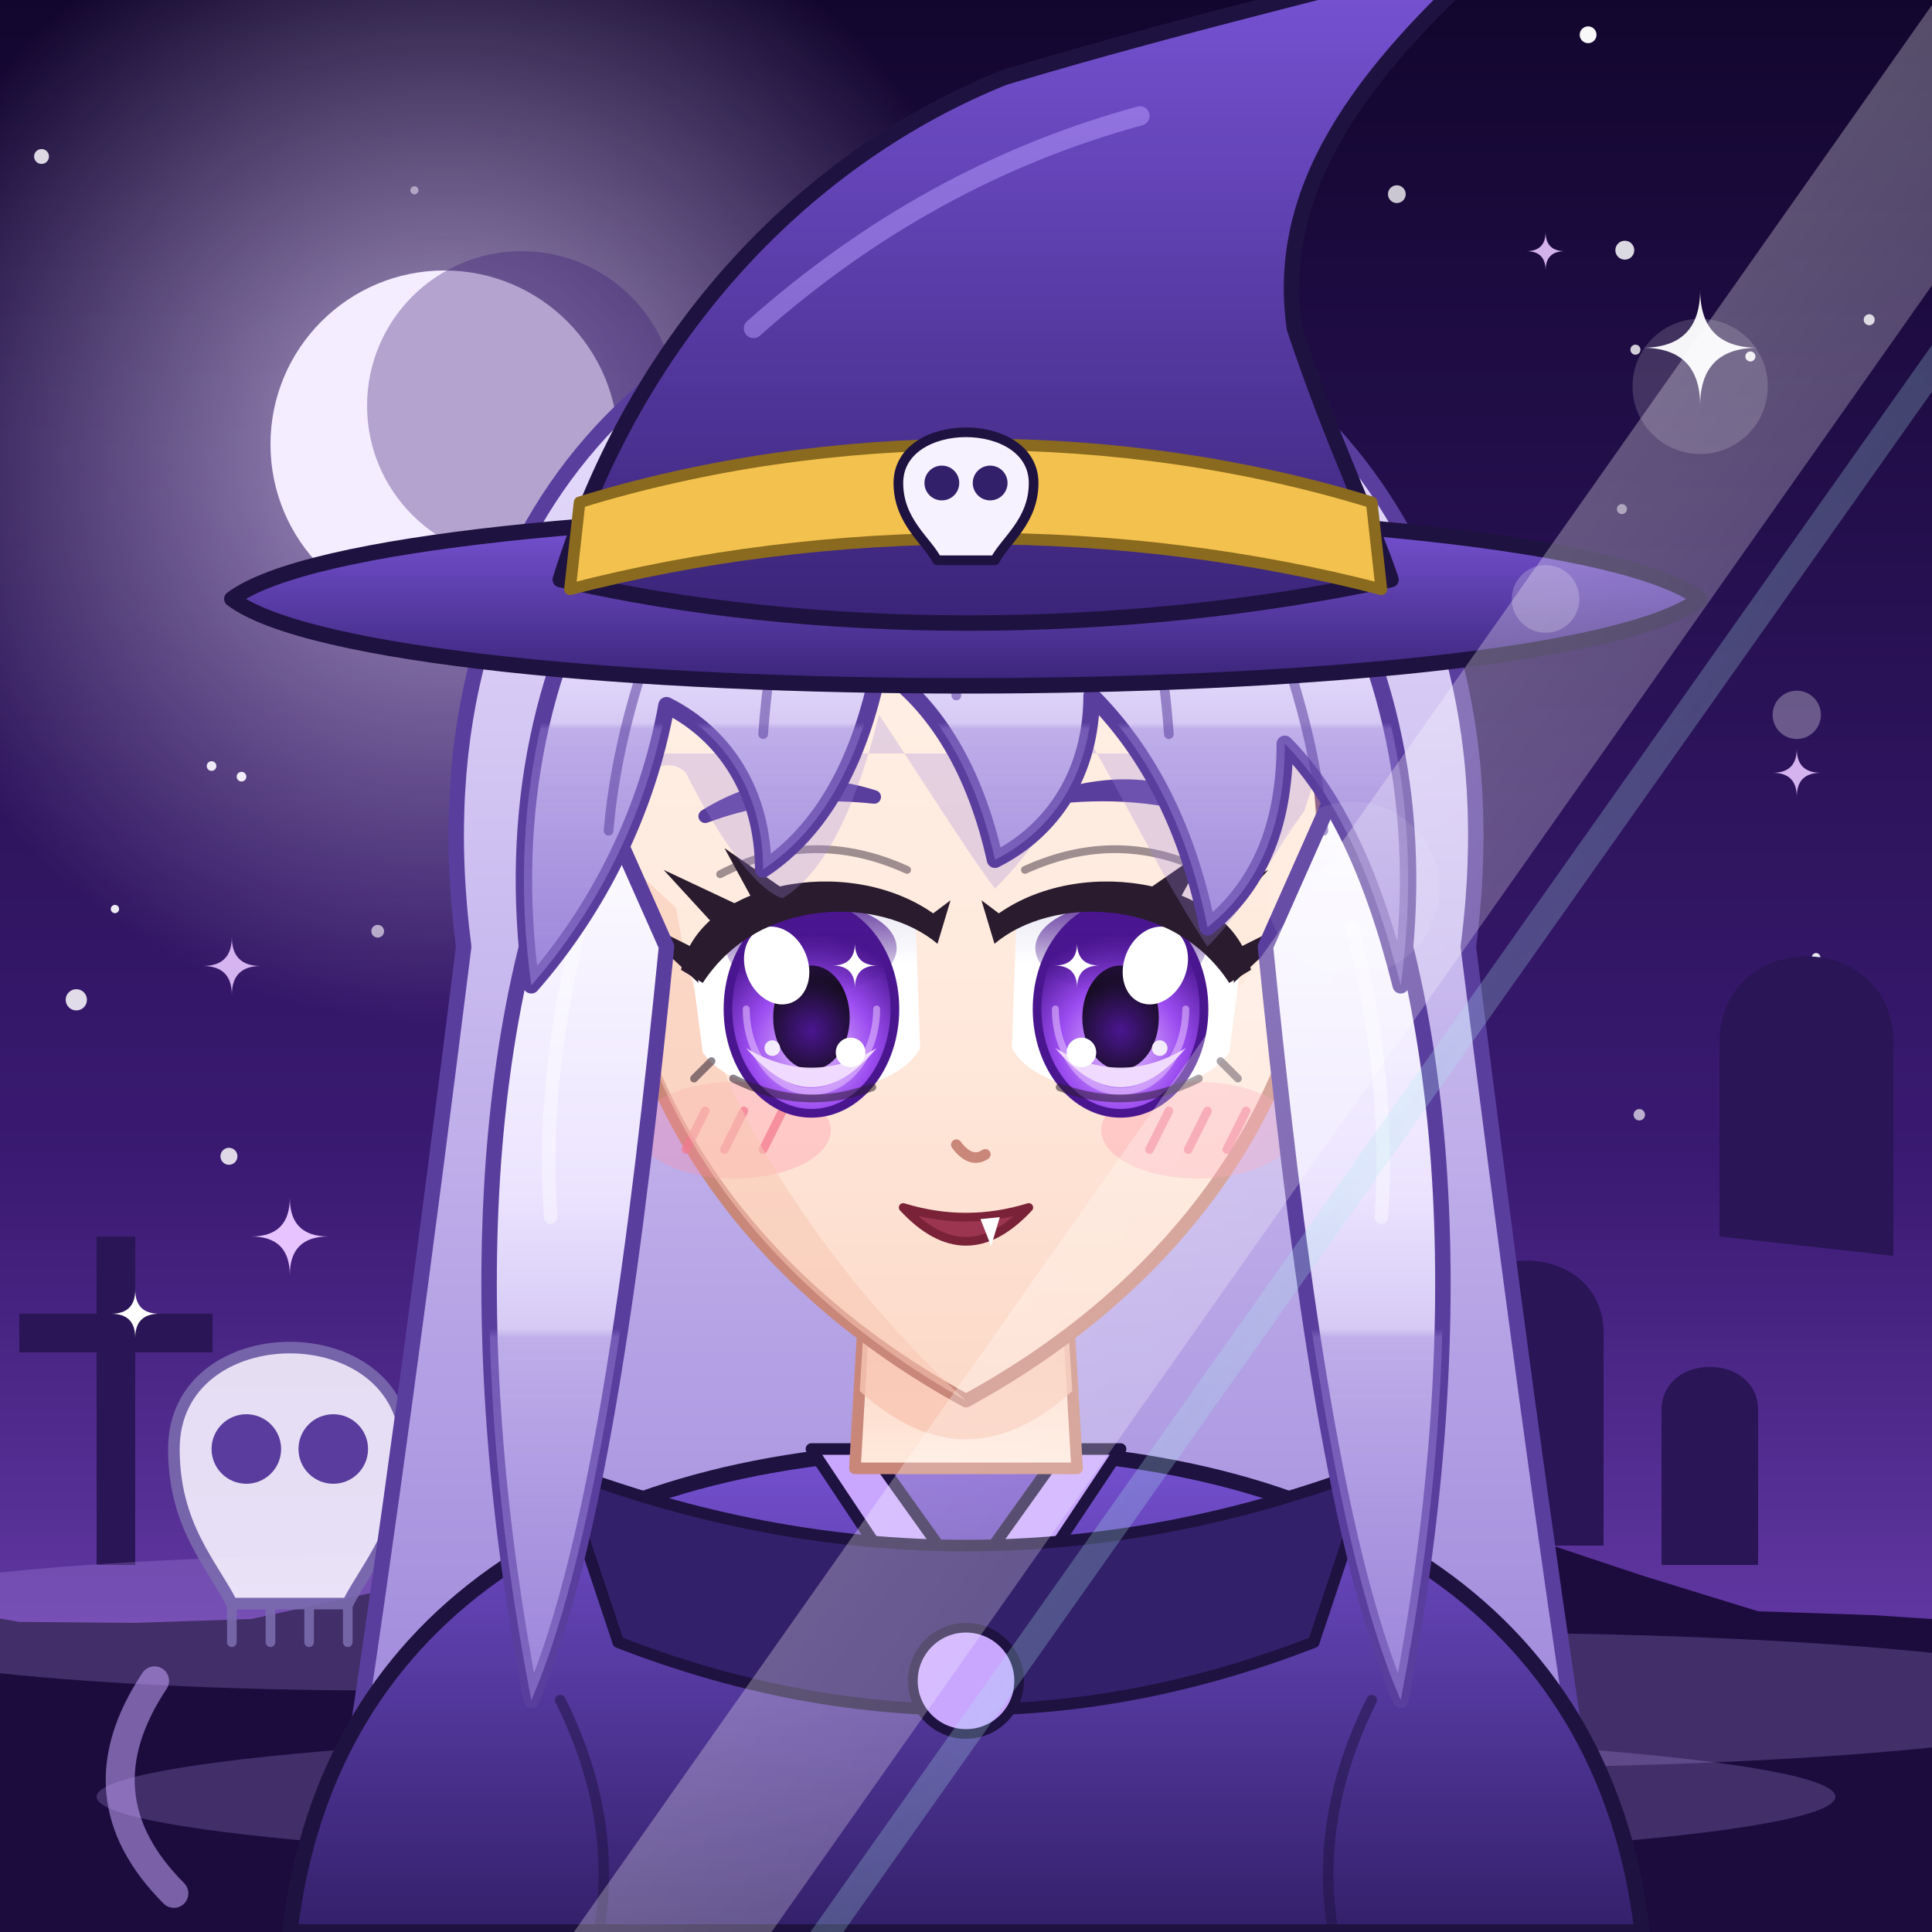
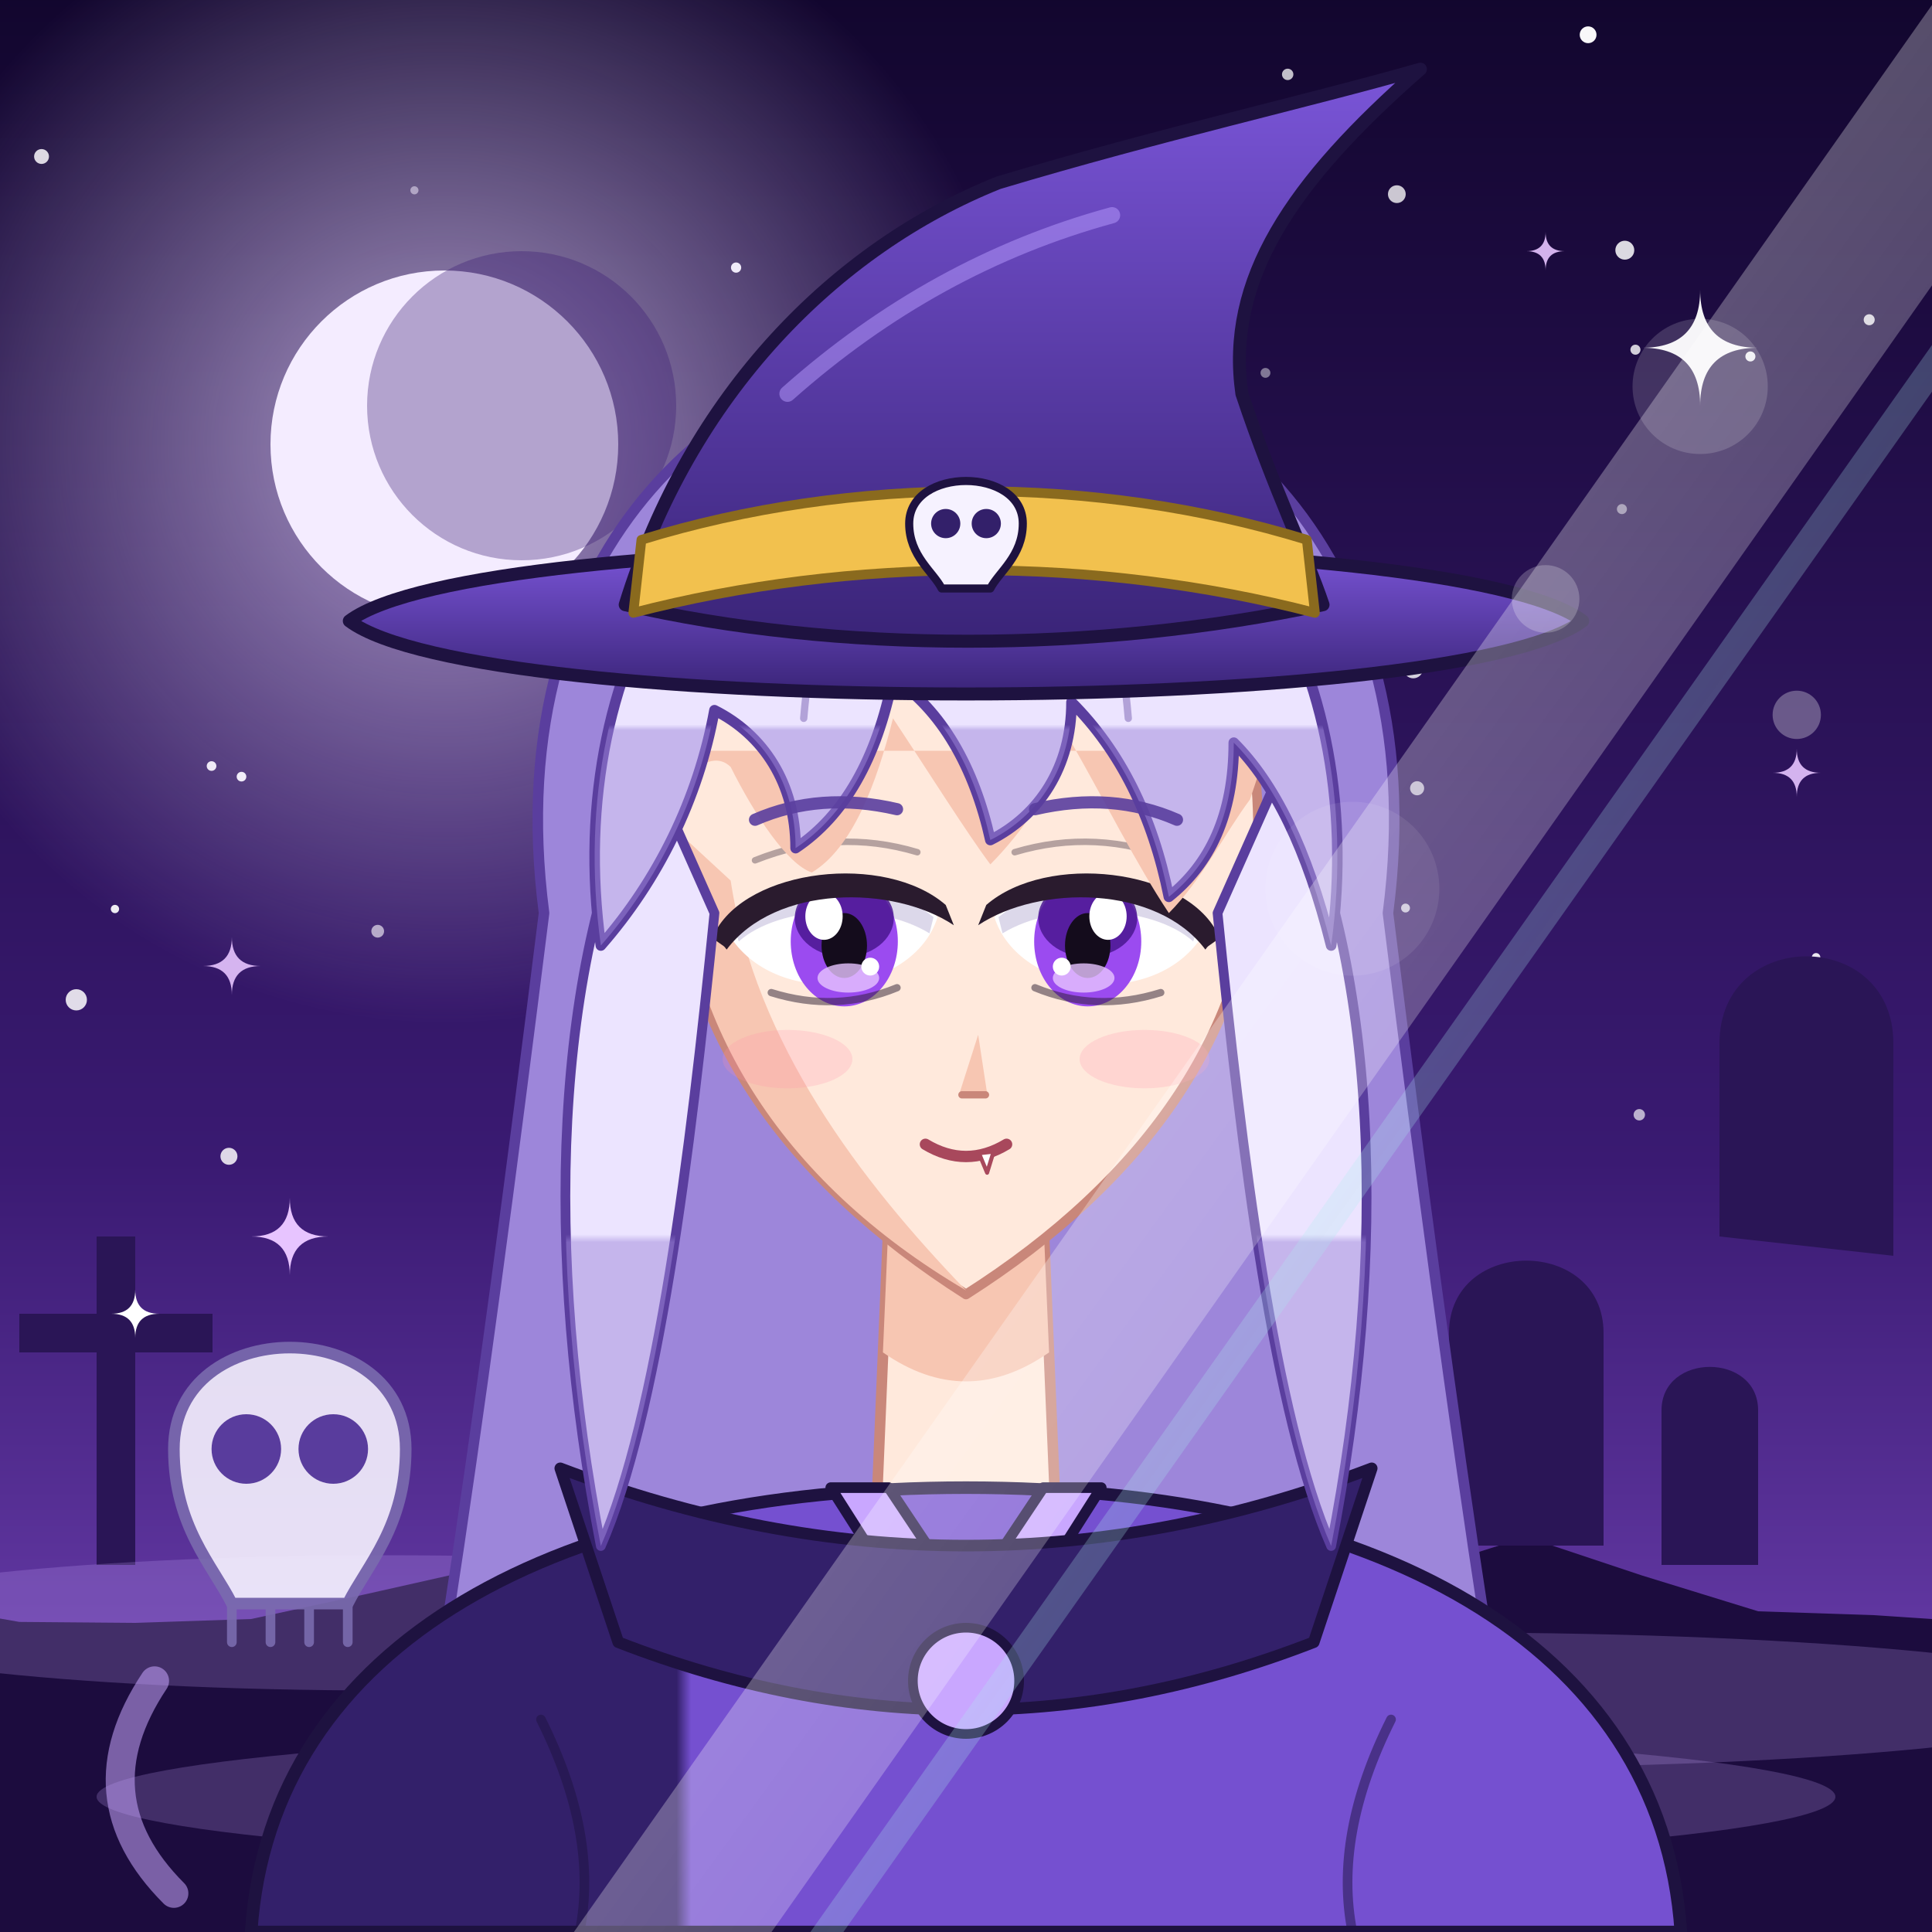
<svg xmlns="http://www.w3.org/2000/svg" viewBox="0 0 200 200" width="200" height="200">
  <defs>
    <linearGradient id="hair" x1="0" y1="0" x2="0" y2="1">
-       <stop offset="0" stop-color="#FFFFFF" />
-       <stop offset="0.45" stop-color="#ECE4FF" />
+       <stop offset="0" stop-color="#ECE4FF" />
+       <stop offset="1" stop-color="#ECE4FF" />
+     </linearGradient>
+     <linearGradient id="hairback" x1="0" y1="0" x2="0" y2="1">
+       <stop offset="0" stop-color="#9D86DA" />
      <stop offset="1" stop-color="#9D86DA" />
    </linearGradient>
-     <linearGradient id="hairback" x1="0" y1="0" x2="0" y2="1">
-       <stop offset="0" stop-color="#ECE4FF" />
-       <stop offset="1" stop-color="#9D86DA" />
+     <linearGradient id="outfit" x1="0" y1="0" x2="1" y2="0">
+       <stop offset="0" stop-color="#33206A" />
+       <stop offset="0.3" stop-color="#33206A" />
+       <stop offset="0.31" stop-color="#7550D0" />
+       <stop offset="1" stop-color="#7550D0" />
    </linearGradient>
    <linearGradient id="cel" x1="0" y1="0" x2="0" y2="1">
      <stop offset="0" stop-color="#9D86DA" stop-opacity="0" />
      <stop offset="0.6" stop-color="#9D86DA" stop-opacity="0" />
-       <stop offset="0.61" stop-color="#9D86DA" stop-opacity="0.4" />
-       <stop offset="1" stop-color="#9D86DA" stop-opacity="0.55" />
+       <stop offset="0.61" stop-color="#9D86DA" stop-opacity="0.5" />
+       <stop offset="1" stop-color="#9D86DA" stop-opacity="0.5" />
    </linearGradient>
-     <linearGradient id="outfit" x1="0" y1="0" x2="0" y2="1">
-       <stop offset="0" stop-color="#7550D0" />
-       <stop offset="1" stop-color="#33206A" />
-     </linearGradient>
-     <linearGradient id="skin" x1="0" y1="0" x2="0" y2="1">
-       <stop offset="0" stop-color="#FFF3EA" />
-       <stop offset="0.6" stop-color="#FFE9DC" />
-       <stop offset="1" stop-color="#FCD9C8" />
-     </linearGradient>
-     <linearGradient id="neck" x1="0" y1="0" x2="0" y2="1">
-       <stop offset="0" stop-color="#F7C6B2" />
-       <stop offset="1" stop-color="#FFE9DC" />
-     </linearGradient>
-     <linearGradient id="sclera" x1="0" y1="0" x2="0" y2="1">
-       <stop offset="0" stop-color="#E6E4F2" />
-       <stop offset="0.35" stop-color="#FFFFFF" />
-       <stop offset="1" stop-color="#FFFFFF" />
-     </linearGradient>
-     <radialGradient id="iris" gradientUnits="userSpaceOnUse" cx="84" cy="108" r="13" fx="84" fy="108">
-       <stop offset="0" stop-color="#E7C4FF" stop-opacity="1" />
-       <stop offset="0.55" stop-color="#9B4BF0" stop-opacity="1" />
-       <stop offset="1" stop-color="#4A1690" stop-opacity="1" />
-     </radialGradient>
-     <radialGradient id="pupil" gradientUnits="userSpaceOnUse" cx="84" cy="106" r="6" fx="84" fy="106">
-       <stop offset="0" stop-color="#4A1690" stop-opacity="1" />
-       <stop offset="1" stop-color="#140C1C" stop-opacity="1" />
-     </radialGradient>
-     <linearGradient id="lid" x1="0" y1="0" x2="0" y2="1">
-       <stop offset="0" stop-color="#4A1690" stop-opacity="0.8" />
-       <stop offset="1" stop-color="#4A1690" stop-opacity="0.0" />
-     </linearGradient>
-     <radialGradient id="blush" gradientUnits="userSpaceOnUse" cx="0" cy="0" r="1" fx="0" fy="0">
-       <stop offset="0" stop-color="#FF7D9C" stop-opacity="0.55" />
-       <stop offset="1" stop-color="#FF7D9C" stop-opacity="0" />
-     </radialGradient>
    <linearGradient id="hat" x1="0" y1="0" x2="0" y2="1">
      <stop offset="0" stop-color="#7A55D8" />
      <stop offset="1" stop-color="#3A2478" />
    </linearGradient>
    <linearGradient id="bg" x1="0" y1="0" x2="0" y2="1">
      <stop offset="0" stop-color="#12062E" />
      <stop offset="0.6" stop-color="#3A1A72" />
      <stop offset="1" stop-color="#7A4AC0" />
    </linearGradient>
    <radialGradient id="moon" gradientUnits="userSpaceOnUse" cx="46" cy="46" r="60" fx="46" fy="46">
      <stop offset="0" stop-color="#E7D6FF" stop-opacity="0.7" />
      <stop offset="1" stop-color="#E7D6FF" stop-opacity="0" />
    </radialGradient>
    <linearGradient id="beam" x1="0" y1="0" x2="1" y2="1">
      <stop offset="0" stop-color="#FFFFFF" stop-opacity="0" />
      <stop offset="0.4" stop-color="#FFFFFF" stop-opacity="0.32" />
      <stop offset="1" stop-color="#FFFFFF" stop-opacity="0" />
    </linearGradient>
    <linearGradient id="prism" x1="0" y1="0" x2="1" y2="1">
      <stop offset="0" stop-color="#FF9AD5" stop-opacity="0" />
      <stop offset="0.4" stop-color="#9AE7FF" stop-opacity="0.3" />
      <stop offset="1" stop-color="#FFF59A" stop-opacity="0" />
    </linearGradient>
  </defs>
  <rect x="0" y="0" width="200" height="200" fill="url(#bg)" />
  <circle cx="76.2" cy="27.7" r="0.53" fill="#FFFFFF" opacity="0.95" />
  <circle cx="115.6" cy="82.8" r="0.84" fill="#FFFFFF" opacity="0.63" />
  <circle cx="146.3" cy="69.2" r="1.02" fill="#FFFFFF" opacity="0.80" />
  <circle cx="167.9" cy="52.7" r="0.52" fill="#FFFFFF" opacity="0.49" />
  <circle cx="144.6" cy="20.1" r="0.92" fill="#FFFFFF" opacity="0.77" />
  <circle cx="11.9" cy="94.1" r="0.43" fill="#FFFFFF" opacity="0.92" />
  <circle cx="168.2" cy="25.9" r="0.98" fill="#FFFFFF" opacity="0.84" />
  <circle cx="25.0" cy="80.4" r="0.50" fill="#FFFFFF" opacity="0.95" />
  <circle cx="137.8" cy="117.6" r="0.44" fill="#FFFFFF" opacity="0.59" />
  <circle cx="124.0" cy="73.0" r="0.55" fill="#FFFFFF" opacity="0.93" />
  <circle cx="169.3" cy="36.2" r="0.52" fill="#FFFFFF" opacity="0.80" />
  <circle cx="81.4" cy="79.6" r="0.79" fill="#FFFFFF" opacity="0.64" />
  <circle cx="4.3" cy="16.2" r="0.77" fill="#FFFFFF" opacity="0.84" />
  <circle cx="85.1" cy="89.3" r="0.83" fill="#FFFFFF" opacity="0.93" />
  <circle cx="131.0" cy="38.6" r="0.51" fill="#FFFFFF" opacity="0.44" />
  <circle cx="7.9" cy="103.5" r="1.10" fill="#FFFFFF" opacity="0.85" />
  <circle cx="21.9" cy="79.3" r="0.50" fill="#FFFFFF" opacity="0.93" />
  <circle cx="131.1" cy="90.0" r="0.89" fill="#FFFFFF" opacity="0.65" />
  <circle cx="169.7" cy="115.4" r="0.59" fill="#FFFFFF" opacity="0.66" />
  <circle cx="146.7" cy="81.6" r="0.73" fill="#FFFFFF" opacity="0.67" />
  <circle cx="193.5" cy="33.1" r="0.57" fill="#FFFFFF" opacity="0.81" />
  <circle cx="55.4" cy="107.7" r="0.66" fill="#FFFFFF" opacity="0.95" />
  <circle cx="76.0" cy="106.2" r="1.00" fill="#FFFFFF" opacity="0.84" />
  <circle cx="42.9" cy="19.7" r="0.42" fill="#FFFFFF" opacity="0.51" />
  <circle cx="133.3" cy="7.7" r="0.59" fill="#FFFFFF" opacity="0.74" />
  <circle cx="31.0" cy="39.5" r="0.58" fill="#FFFFFF" opacity="0.81" />
  <circle cx="23.7" cy="119.7" r="0.88" fill="#FFFFFF" opacity="0.83" />
  <circle cx="110.5" cy="59.7" r="1.18" fill="#FFFFFF" opacity="0.94" />
  <circle cx="164.4" cy="3.6" r="0.87" fill="#FFFFFF" opacity="0.97" />
  <circle cx="127.7" cy="61.6" r="0.92" fill="#FFFFFF" opacity="0.51" />
  <circle cx="145.5" cy="94.0" r="0.46" fill="#FFFFFF" opacity="0.71" />
  <circle cx="119.0" cy="42.2" r="0.95" fill="#FFFFFF" opacity="0.95" />
  <circle cx="181.2" cy="36.9" r="0.52" fill="#FFFFFF" opacity="0.91" />
  <circle cx="122.4" cy="99.5" r="1.10" fill="#FFFFFF" opacity="0.57" />
  <circle cx="117.5" cy="36.4" r="1.04" fill="#FFFFFF" opacity="0.81" />
  <circle cx="47.8" cy="60.0" r="0.88" fill="#FFFFFF" opacity="0.54" />
  <circle cx="36.5" cy="56.9" r="0.46" fill="#FFFFFF" opacity="0.70" />
  <circle cx="188.0" cy="99.1" r="0.44" fill="#FFFFFF" opacity="0.90" />
  <circle cx="143.3" cy="85.0" r="0.42" fill="#FFFFFF" opacity="0.86" />
  <circle cx="39.1" cy="96.4" r="0.66" fill="#FFFFFF" opacity="0.62" />
  <circle cx="46" cy="46" r="60" fill="url(#moon)" />
  <circle cx="46" cy="46" r="18" fill="#F4ECFF" />
  <circle cx="54" cy="42" r="16" fill="#3A1A72" opacity="0.35" />
  <path d="M-10,210 L-10.0,165.8 L2.0,167.9 L14.0,168.0 L26.0,167.6 L38.0,165.0 L50.0,162.3 L62.0,156.4 L74.0,164.7 L86.0,157.5 L98.0,164.7 L110.0,160.3 L122.0,154.4 L134.0,165.1 L146.0,162.9 L158.0,159.1 L170.0,163.1 L182.0,166.8 L194.0,167.2 L206.0,168.0 L210,210 Z" fill="#1C0C3E" />
  <path d="M120,150 L124,96 L118,96 L128,70 L138,96 L132,96 L136,150 Z" fill="#241048" />
  <path d="M126,108 L130,108 L130,116 L126,116 Z" fill="#FFD27A" />
  <path d="M150,160 L150,138 C150,128 166,128 166,138 L166,160 Z M172,162 L172,146 C172,140 182,140 182,146 L182,162 Z" fill="#2A1556" />
  <path d="M12,162 L12,128 M2,138 L22,138" stroke="#2A1556" stroke-width="4" />
  <path d="M178,128 L178,108 C178,96 196,96 196,108 L196,130" fill="#2A1556" />
  <ellipse cx="40" cy="168" rx="60" ry="7" fill="#C9A7FF" opacity="0.22" />
  <ellipse cx="150" cy="176" rx="70" ry="7" fill="#C9A7FF" opacity="0.22" />
  <ellipse cx="100" cy="186" rx="90" ry="7" fill="#C9A7FF" opacity="0.22" />
  <path d="M24,97 Q24,100 27,100 Q24,100 24,103 Q24,100 21,100 Q24,100 24,97 Z" fill="#E7C4FF" opacity="0.9" />
  <path d="M186,77.5 Q186,80 188.5,80 Q186,80 186,82.5 Q186,80 183.5,80 Q186,80 186,77.5 Z" fill="#E7C4FF" opacity="0.9" />
  <path d="M160,24 Q160,26 162,26 Q160,26 160,28 Q160,26 158,26 Q160,26 160,24 Z" fill="#E7C4FF" opacity="0.9" />
  <g opacity="0.9">
    <path d="M18,150 C18,136 42,136 42,150 C42,158 38,162 36,166 L24,166 C22,162 18,158 18,150 Z" fill="#F6F2FF" stroke="#7A6AAE" stroke-width="1.2" stroke-linejoin="round" stroke-linecap="round" />
    <circle cx="25.5" cy="150" r="3.6" fill="#5A3E9E" />
    <circle cx="34.5" cy="150" r="3.6" fill="#5A3E9E" />
    <path d="M24,166 L24,170 M28,166 L28,170 M32,166 L32,170 M36,166 L36,170" fill="none" stroke="#7A6AAE" stroke-width="1" stroke-linecap="round" stroke-linejoin="round" />
    <path d="M16,174 Q8,186 18,196" fill="none" stroke="#C9A7FF" stroke-width="3" stroke-linecap="round" stroke-linejoin="round" opacity="0.6" />
  </g>
  <path d="M30,124 Q30,128 34,128 Q30,128 30,132 Q30,128 26,128 Q30,128 30,124 Z" fill="#E7C4FF" opacity="1.0" />
  <path d="M14,133.5 Q14,136 16.5,136 Q14,136 14,138.5 Q14,136 11.5,136 Q14,136 14,133.5 Z" fill="#FFFFFF" opacity="1.0" />
-   <path d="M48,98 C42,52 72,28 100,28 C128,28 158,52 152,98 C156,130 160,160 164,186 L36,186 C40,160 44,130 48,98 Z" fill="url(#hairback)" stroke="#5A3E9E" stroke-width="1.6" stroke-linejoin="round" stroke-linecap="round" />
-   <path d="M30,200 C34,166 62,150 100,150 C138,150 166,166 170,200 Z" fill="url(#outfit)" stroke="#1E1240" stroke-width="1.6" stroke-linejoin="round" stroke-linecap="round" />
-   <path d="M58,176 Q64,188 62,200" fill="none" stroke="#1E1240" stroke-width="1.1" stroke-linecap="round" stroke-linejoin="round" opacity="0.5" />
-   <path d="M142,176 Q136,188 138,200" fill="none" stroke="#1E1240" stroke-width="1.1" stroke-linecap="round" stroke-linejoin="round" opacity="0.5" />
-   <path d="M84,150 L100,174 L116,150 L110,150 L100,164 L90,150 Z" fill="#C9A7FF" stroke="#1E1240" stroke-width="1.2" stroke-linejoin="round" stroke-linecap="round" />
+   <g transform="matrix(0.84 0 0 0.84 16 12.2)">
+     <path d="M48,98 C42,52 72,28 100,28 C128,28 158,52 152,98 C156,130 160,160 164,186 L36,186 C40,160 44,130 48,98 Z" fill="url(#hairback)" stroke="#5A3E9E" stroke-width="1.3" stroke-linejoin="round" stroke-linecap="round" />
+   </g>
+   <path d="M92,126 L108,126 L109.5,162 L90.5,162 Z" fill="#FFE9DC" stroke="#C9877A" stroke-width="1.1" stroke-linejoin="round" stroke-linecap="round" />
+   <path d="M92,126 L108,126 L108.6,140 Q100,146 91.4,140 Z" fill="#F7C6B2" />
+   <path d="M26,200 C28,170 58,154 100,154 C142,154 172,170 174,200 Z" fill="url(#outfit)" stroke="#1E1240" stroke-width="1.3" stroke-linejoin="round" stroke-linecap="round" />
+   <path d="M56,178 Q62,190 60,200" fill="none" stroke="#1E1240" stroke-width="1.0" stroke-linecap="round" stroke-linejoin="round" opacity="0.5" />
+   <path d="M144,178 Q138,190 140,200" fill="none" stroke="#1E1240" stroke-width="1.0" stroke-linecap="round" stroke-linejoin="round" opacity="0.5" />
+   <path d="M86,154 L100,176 L114,154 L108,154 L100,166 L92,154 Z" fill="#C9A7FF" stroke="#1E1240" stroke-width="1.1" stroke-linejoin="round" stroke-linecap="round" />
  <path d="M58,152 Q100,168 142,152 L136,170 Q100,184 64,170 Z" fill="#33206A" stroke="#1E1240" stroke-width="1.2" stroke-linejoin="round" stroke-linecap="round" />
  <circle cx="100" cy="174" r="5.5" fill="#C9A7FF" stroke="#1E1240" stroke-width="1" />
-   <ellipse cx="62.5" cy="104" rx="5.5" ry="8" fill="#FBD4C3" stroke="#C9877A" stroke-width="1.2" />
-   <ellipse cx="137.5" cy="104" rx="5.5" ry="8" fill="#FBD4C3" stroke="#C9877A" stroke-width="1.2" />
-   <path d="M90,126 L110,126 L111.5,152 L88.5,152 Z" fill="url(#neck)" stroke="#C9877A" stroke-width="1.2" stroke-linejoin="round" stroke-linecap="round" />
-   <path d="M89.5,136 Q100,150 110.5,136 L111,144 Q100,154 89,144 Z" fill="#F7C6B2" opacity="0.8" />
-   <path d="M63,88 C63,58 80,44 100,44 C120,44 137,58 137,88 C137,113 122,133 100,145 C78,133 63,113 63,88 Z" fill="url(#skin)" stroke="#C9877A" stroke-width="1.4" stroke-linejoin="round" stroke-linecap="round" />
-   <ellipse cx="76" cy="117" rx="10" ry="5" fill="#FF8FA8" opacity="0.32" />
-   <path d="M71,119 L73,115" fill="none" stroke="#F2788F" stroke-width="0.9" stroke-linecap="round" stroke-linejoin="round" opacity="0.7" />
-   <path d="M75,119 L77,115" fill="none" stroke="#F2788F" stroke-width="0.9" stroke-linecap="round" stroke-linejoin="round" opacity="0.7" />
-   <path d="M79,119 L81,115" fill="none" stroke="#F2788F" stroke-width="0.9" stroke-linecap="round" stroke-linejoin="round" opacity="0.7" />
-   <ellipse cx="124" cy="117" rx="10" ry="5" fill="#FF8FA8" opacity="0.32" />
-   <path d="M119,119 L121,115" fill="none" stroke="#F2788F" stroke-width="0.9" stroke-linecap="round" stroke-linejoin="round" opacity="0.7" />
-   <path d="M123,119 L125,115" fill="none" stroke="#F2788F" stroke-width="0.9" stroke-linecap="round" stroke-linejoin="round" opacity="0.7" />
-   <path d="M127,119 L129,115" fill="none" stroke="#F2788F" stroke-width="0.9" stroke-linecap="round" stroke-linejoin="round" opacity="0.7" />
-   <path d="M63.5,88 C63.5,112 77,132 100,145 C86,132 73,114 70,94 Z" fill="#F7C6B2" opacity="0.55" />
-   <g transform="matrix(0.9 0 0 0.9 8.4 11.3)">
-     <path d="M70,97 C72,90 90,88 96,94 L96.5,108 C93,114.5 76,115 71.5,108.5 Z" fill="url(#sclera)" />
-     <ellipse cx="84" cy="103.5" rx="9.6" ry="12" fill="url(#iris)" stroke="#4A1690" stroke-width="1" />
-     <path d="M76.5,103.5 A7.5 9.5 0 0 0 91.5,103.5" fill="none" stroke="#E7C4FF" stroke-width="0.8" stroke-linecap="round" stroke-linejoin="round" opacity="0.55" />
-     <ellipse cx="84" cy="104.5" rx="4.4" ry="6" fill="url(#pupil)" />
-     <ellipse cx="84" cy="96.5" rx="9.8" ry="5.2" fill="url(#lid)" />
-     <path d="M76.5,108 Q84,117 91.5,108 Q84,112.5 76.5,108 Z" fill="#F2DEFF" opacity="0.95" />
-     <ellipse cx="80" cy="98.5" rx="3.6" ry="4.6" fill="#FFFFFF" transform="rotate(-22 80 98.5)" />
-     <circle cx="88.5" cy="108.5" r="1.7" fill="#FFFFFF" />
-     <circle cx="79.5" cy="108" r="0.9" fill="#FFFFFF" opacity="0.85" />
-     <path d="M89,95.9 Q89,98.5 91.6,98.5 Q89,98.5 89,101.1 Q89,98.5 86.4,98.5 Q89,98.5 89,95.9 Z" fill="#FFFFFF" opacity="1.0" />
-     <path d="M69,99 C71,89 88,85.5 98,92.5 L100,91 L98.5,96 C92,90.5 78,90.5 71.5,100.5 Z" fill="#2A1B2E" />
-     <path d="M70.5,96.5 L62.5,92.5 L71,100.5 Z" fill="#2A1B2E" />
-     <path d="M72.5,93.5 L67,87.5 L75.5,91.5 Z" fill="#2A1B2E" />
-     <path d="M77,90.5 L74,85 L80.5,89.5 Z" fill="#2A1B2E" />
-     <path d="M73.5,88 Q84,82.5 95,87.5" fill="none" stroke="#2A1B2E" stroke-width="0.9" stroke-linecap="round" stroke-linejoin="round" opacity="0.45" />
-     <path d="M75,111.5 Q83,115.5 91,112.5" fill="none" stroke="#2A1B2E" stroke-width="0.9" stroke-linecap="round" stroke-linejoin="round" opacity="0.55" />
-     <path d="M72.5,109.5 L70.5,111.5" fill="none" stroke="#2A1B2E" stroke-width="0.9" stroke-linecap="round" stroke-linejoin="round" opacity="0.55" />
+   <g transform="matrix(0.84 0 0 0.84 16 12.2)">
+     <ellipse cx="64" cy="104" rx="5" ry="7.5" fill="#FFE9DC" stroke="#C9877A" stroke-width="1.1" />
+     <ellipse cx="136" cy="104" rx="5" ry="7.5" fill="#FFE9DC" stroke="#C9877A" stroke-width="1.1" />
+     <path d="M64,88 C64,58 81,46 100,46 C119,46 136,58 136,88 C136,112 122,131 100,145 C78,131 64,112 64,88 Z" fill="#FFE9DC" stroke="#C9877A" stroke-width="1.2" stroke-linejoin="round" stroke-linecap="round" />
+     <path d="M64.5,88 C64.5,111 77,131 100,144.5 C87,131 74,114 71,94 Z" fill="#F7C6B2" />
+     <ellipse cx="78" cy="116" rx="8" ry="3.6" fill="#FF8FA8" opacity="0.22" />
+     <ellipse cx="122" cy="116" rx="8" ry="3.6" fill="#FF8FA8" opacity="0.22" />
+     <path d="M71,101 C75,94 90,92.5 96.5,98.5 C93.5,108 77,110 71,101 Z" fill="#FFFFFF" />
+     <path d="M71.5,100 C76,94.5 90,93.5 96,98.5 L95.5,100.5 C89,96.5 77,97 72,101.5 Z" fill="#DCD8EA" />
+     <ellipse cx="85" cy="101.5" rx="6.6" ry="8" fill="#9B4BF0" />
+     <ellipse cx="85" cy="98.6" rx="6.1" ry="4.8" fill="#4A1690" opacity="0.85" />
+     <ellipse cx="85" cy="102" rx="2.8" ry="4" fill="#140C1C" />
+     <ellipse cx="85.5" cy="106" rx="3.8" ry="1.8" fill="#E7C4FF" opacity="0.8" />
+     <ellipse cx="82.5" cy="98.4" rx="2.3" ry="2.9" fill="#FFFFFF" />
+     <circle cx="88.2" cy="104.6" r="1.1" fill="#FFFFFF" />
+     <path d="M69,100.5 C73,92.5 90,90.5 97.5,97 L98.5,99.5 C91,94.5 76.5,94.5 70.5,102.5 Z" fill="#2A1B2E" />
+     <path d="M69.5,100.5 L65.5,98.8 L70.6,102.4 Z" fill="#2A1B2E" />
+     <path d="M76,107.8 Q84,110.3 91.5,107.2" fill="none" stroke="#2A1B2E" stroke-width="0.9" stroke-linecap="round" stroke-linejoin="round" opacity="0.5" />
+     <path d="M74,91.5 Q84,87.5 94,90.5" fill="none" stroke="#2A1B2E" stroke-width="0.8" stroke-linecap="round" stroke-linejoin="round" opacity="0.35" />
+     <g transform="matrix(-1 0 0 1 200 0)">
+       <path d="M71,101 C75,94 90,92.5 96.5,98.5 C93.5,108 77,110 71,101 Z" fill="#FFFFFF" />
+       <path d="M71.5,100 C76,94.5 90,93.5 96,98.5 L95.5,100.5 C89,96.5 77,97 72,101.5 Z" fill="#DCD8EA" />
+       <ellipse cx="85" cy="101.5" rx="6.6" ry="8" fill="#9B4BF0" />
+       <ellipse cx="85" cy="98.6" rx="6.1" ry="4.8" fill="#4A1690" opacity="0.85" />
+       <ellipse cx="85" cy="102" rx="2.8" ry="4" fill="#140C1C" />
+       <ellipse cx="85.5" cy="106" rx="3.8" ry="1.8" fill="#E7C4FF" opacity="0.8" />
+       <ellipse cx="82.5" cy="98.4" rx="2.3" ry="2.9" fill="#FFFFFF" />
+       <circle cx="88.2" cy="104.6" r="1.1" fill="#FFFFFF" />
+       <path d="M69,100.5 C73,92.5 90,90.5 97.5,97 L98.5,99.5 C91,94.5 76.5,94.5 70.5,102.5 Z" fill="#2A1B2E" />
+       <path d="M69.5,100.5 L65.5,98.8 L70.6,102.4 Z" fill="#2A1B2E" />
+       <path d="M76,107.8 Q84,110.3 91.5,107.2" fill="none" stroke="#2A1B2E" stroke-width="0.9" stroke-linecap="round" stroke-linejoin="round" opacity="0.5" />
+       <path d="M74,91.5 Q84,87.5 94,90.5" fill="none" stroke="#2A1B2E" stroke-width="0.8" stroke-linecap="round" stroke-linejoin="round" opacity="0.35" />
+     </g>
+     <path d="M101.5,113 L99.2,120.2 L102.6,120.2 Z" fill="#F7C6B2" />
+     <path d="M99.5,120.4 L102.4,120.4" fill="none" stroke="#C9877A" stroke-width="0.9" stroke-linecap="round" stroke-linejoin="round" />
+     <path d="M95,126.5 Q100,129.5 105,126.5" fill="none" stroke="#A8485C" stroke-width="1.4" stroke-linecap="round" stroke-linejoin="round" />
+     <path d="M101.6,127.6 L103.4,127.4 L102.6,130 Z" fill="#FFFFFF" stroke="#A8485C" stroke-width="0.5" stroke-linejoin="round" stroke-linecap="round" />
+     <path d="M63,84 C66,80 69,78 71,80 C74,86 78,92 81,93 C86,90 89,82 91,74 C95,80 100,88 103,92 C107,88 111,82 113,77 C117,84 121,92 125,98 C129,94 132,88 135,84 L137,78 L63,78 Z" fill="#F7C6B2" />
+     <path d="M61,80 C49,104 48,140 55,176 C62,160 66,128 69,98 Z" fill="#ECE4FF" stroke="#5A3E9E" stroke-width="1.2" stroke-linejoin="round" stroke-linecap="round" />
+     <g transform="matrix(-1 0 0 1 200 0)">
+       <path d="M61,80 C49,104 48,140 55,176 C62,160 66,128 69,98 Z" fill="#ECE4FF" stroke="#5A3E9E" stroke-width="1.2" stroke-linejoin="round" stroke-linecap="round" />
+     </g>
+     <path d="M61,80 C49,104 48,140 55,176 C62,160 66,128 69,98 Z" fill="url(#cel)" />
+     <g transform="matrix(-1 0 0 1 200 0)">
+       <path d="M61,80 C49,104 48,140 55,176 C62,160 66,128 69,98 Z" fill="url(#cel)" />
+     </g>
+     <path d="M55,102 C50,66 70,36 100,34 C130,36 150,66 145,102 C142,90 138,82 133,77 C133,86 130,92 125,96 C123,86 119,78 113,72 C113,80 109,86 103,89 C101,80 97,73 91,69 C89,79 85,86 79,90 C79,82 75,76 69,73 C67,84 62,94 55,102 Z" fill="#ECE4FF" stroke="#5A3E9E" stroke-width="1.3" stroke-linejoin="round" stroke-linecap="round" />
+     <path d="M55,102 C50,66 70,36 100,34 C130,36 150,66 145,102 C142,90 138,82 133,77 C133,86 130,92 125,96 C123,86 119,78 113,72 C113,80 109,86 103,89 C101,80 97,73 91,69 C89,79 85,86 79,90 C79,82 75,76 69,73 C67,84 62,94 55,102 Z" fill="url(#cel)" />
+     <path d="M74,58 C82,50 92,47 100,47 C92,50 84,54 78,62 Z" fill="#FFFFFF" opacity="0.85" />
+     <path d="M110,48 C118,49 126,54 130,60 C124,56 117,53 110,50 Z" fill="#FFFFFF" opacity="0.85" />
+     <path d="M85,50 Q81,62 80,74" fill="none" stroke="#5A3E9E" stroke-width="0.9" stroke-linecap="round" stroke-linejoin="round" opacity="0.4" />
+     <path d="M115,50 Q119,62 120,74" fill="none" stroke="#5A3E9E" stroke-width="0.9" stroke-linecap="round" stroke-linejoin="round" opacity="0.4" />
+     <path d="M74,86.5 Q82,83 91.5,85.2" fill="none" stroke="#5A3E9E" stroke-width="1.5" stroke-linecap="round" stroke-linejoin="round" opacity="0.9" />
+     <g transform="matrix(-1 0 0 1 200 0)">
+       <path d="M74,86.5 Q82,83 91.5,85.2" fill="none" stroke="#5A3E9E" stroke-width="1.5" stroke-linecap="round" stroke-linejoin="round" opacity="0.9" />
+     </g>
+     <path d="M24,62 C40,50 160,50 176,62 C160,74 40,74 24,62 Z" fill="url(#hat)" stroke="#1E1240" stroke-width="1.6" stroke-linejoin="round" stroke-linecap="round" />
+     <path d="M58,60 C66,34 84,16 104,8 C124,2 142,-2 156,-6 C140,8 132,20 134,34 C138,46 142,54 144,60 C116,66 84,66 58,60 Z" fill="url(#hat)" stroke="#1E1240" stroke-width="1.6" stroke-linejoin="round" stroke-linecap="round" />
+     <path d="M60,52 C86,44 116,44 142,52 L143,61 C116,54 86,54 59,61 Z" fill="#F2C14E" stroke="#8A6A1E" stroke-width="1.2" stroke-linejoin="round" stroke-linecap="round" />
+     <path d="M93,50 C93,43 107,43 107,50 C107,54 104,56 103,58 L97,58 C96,56 93,54 93,50 Z" fill="#F6F2FF" stroke="#1E1240" stroke-width="1" stroke-linejoin="round" stroke-linecap="round" />
+     <circle cx="97.5" cy="50" r="1.8" fill="#33206A" />
+     <circle cx="102.5" cy="50" r="1.8" fill="#33206A" />
+     <path d="M78,34 Q96,18 118,12" fill="none" stroke="#B79CFF" stroke-width="2" stroke-linecap="round" stroke-linejoin="round" opacity="0.5" />
  </g>
-   <g transform="matrix(-1 0 0 1 200 0)">
-     <g transform="matrix(0.9 0 0 0.9 8.4 11.3)">
-       <path d="M70,97 C72,90 90,88 96,94 L96.5,108 C93,114.5 76,115 71.5,108.5 Z" fill="url(#sclera)" />
-       <ellipse cx="84" cy="103.5" rx="9.6" ry="12" fill="url(#iris)" stroke="#4A1690" stroke-width="1" />
-       <path d="M76.5,103.5 A7.5 9.5 0 0 0 91.5,103.5" fill="none" stroke="#E7C4FF" stroke-width="0.8" stroke-linecap="round" stroke-linejoin="round" opacity="0.55" />
-       <ellipse cx="84" cy="104.5" rx="4.4" ry="6" fill="url(#pupil)" />
-       <ellipse cx="84" cy="96.5" rx="9.8" ry="5.2" fill="url(#lid)" />
-       <path d="M76.5,108 Q84,117 91.5,108 Q84,112.5 76.5,108 Z" fill="#F2DEFF" opacity="0.95" />
-       <ellipse cx="80" cy="98.5" rx="3.6" ry="4.6" fill="#FFFFFF" transform="rotate(-22 80 98.5)" />
-       <circle cx="88.5" cy="108.5" r="1.7" fill="#FFFFFF" />
-       <circle cx="79.5" cy="108" r="0.9" fill="#FFFFFF" opacity="0.85" />
-       <path d="M89,95.9 Q89,98.5 91.6,98.5 Q89,98.5 89,101.1 Q89,98.5 86.4,98.5 Q89,98.5 89,95.9 Z" fill="#FFFFFF" opacity="1.0" />
-       <path d="M69,99 C71,89 88,85.5 98,92.5 L100,91 L98.5,96 C92,90.5 78,90.5 71.5,100.5 Z" fill="#2A1B2E" />
-       <path d="M70.5,96.5 L62.5,92.5 L71,100.5 Z" fill="#2A1B2E" />
-       <path d="M72.5,93.5 L67,87.5 L75.5,91.5 Z" fill="#2A1B2E" />
-       <path d="M77,90.5 L74,85 L80.5,89.5 Z" fill="#2A1B2E" />
-       <path d="M73.5,88 Q84,82.5 95,87.5" fill="none" stroke="#2A1B2E" stroke-width="0.9" stroke-linecap="round" stroke-linejoin="round" opacity="0.45" />
-       <path d="M75,111.5 Q83,115.5 91,112.5" fill="none" stroke="#2A1B2E" stroke-width="0.9" stroke-linecap="round" stroke-linejoin="round" opacity="0.55" />
-       <path d="M72.5,109.5 L70.5,111.5" fill="none" stroke="#2A1B2E" stroke-width="0.9" stroke-linecap="round" stroke-linejoin="round" opacity="0.55" />
-     </g>
-   </g>
-   <path d="M73,84.5 Q81,79.5 90.5,82.5 Q81,81.5 73,84.5 Z" fill="#5A3E9E" stroke="#5A3E9E" stroke-width="1.4" stroke-linejoin="round" stroke-linecap="round" />
-   <g transform="matrix(-1 0 0 1 200 0)">
-     <path d="M73,84.5 Q81,79.5 90.5,82.5 Q81,81.5 73,84.5 Z" fill="#5A3E9E" stroke="#5A3E9E" stroke-width="1.4" stroke-linejoin="round" stroke-linecap="round" />
-   </g>
-   <path d="M99,118.5 Q100.5,120.5 102,119.5" fill="none" stroke="#C9877A" stroke-width="1.1" stroke-linecap="round" stroke-linejoin="round" />
-   <path d="M93.5,125 Q100,132 106.5,125 Q100,127 93.5,125 Z" fill="#9C3550" stroke="#7A2238" stroke-width="0.9" stroke-linejoin="round" stroke-linecap="round" />
-   <path d="M101.5,126.2 L103.5,126 L102.6,129 Z" fill="#FFFFFF" />
-   <path d="M63,84 C66,80 69,78 71,80 C74,86 78,92 81,93 C86,90 89,82 91,74 C95,80 100,88 103,92 C107,88 111,82 113,77 C117,84 121,92 125,98 C129,94 132,88 135,84 L137,78 L63,78 Z" fill="#9D86DA" opacity="0.28" />
-   <path d="M61,80 C49,104 48,140 55,176 C62,160 66,128 69,98 Z" fill="url(#hair)" stroke="#5A3E9E" stroke-width="1.6" stroke-linejoin="round" stroke-linecap="round" />
-   <g transform="matrix(-1 0 0 1 200 0)">
-     <path d="M61,80 C49,104 48,140 55,176 C62,160 66,128 69,98 Z" fill="url(#hair)" stroke="#5A3E9E" stroke-width="1.6" stroke-linejoin="round" stroke-linecap="round" />
-   </g>
-   <path d="M60,96 Q56,112 57,126" fill="none" stroke="#FFFFFF" stroke-width="1.4" stroke-linecap="round" stroke-linejoin="round" opacity="0.4" />
-   <path d="M140,96 Q144,112 143,126" fill="none" stroke="#FFFFFF" stroke-width="1.4" stroke-linecap="round" stroke-linejoin="round" opacity="0.4" />
-   <path d="M55,102 C50,66 70,36 100,34 C130,36 150,66 145,102 C142,90 138,82 133,77 C133,86 130,92 125,96 C123,86 119,78 113,72 C113,80 109,86 103,89 C101,80 97,73 91,69 C89,79 85,86 79,90 C79,82 75,76 69,73 C67,84 62,94 55,102 Z" fill="url(#hair)" stroke="#5A3E9E" stroke-width="1.7" stroke-linejoin="round" stroke-linecap="round" />
-   <path d="M55,102 C50,66 70,36 100,34 C130,36 150,66 145,102 C142,90 138,82 133,77 C133,86 130,92 125,96 C123,86 119,78 113,72 C113,80 109,86 103,89 C101,80 97,73 91,69 C89,79 85,86 79,90 C79,82 75,76 69,73 C67,84 62,94 55,102 Z" fill="url(#cel)" />
-   <path d="M61,80 C49,104 48,140 55,176 C62,160 66,128 69,98 Z" fill="url(#cel)" />
-   <g transform="matrix(-1 0 0 1 200 0)">
-     <path d="M61,80 C49,104 48,140 55,176 C62,160 66,128 69,98 Z" fill="url(#cel)" />
-   </g>
-   <path d="M70,58 C80,48 120,48 130,58 L127,62 L123,57 L119,63 L114,56 L109,62 L104,55 L99,62 L94,55 L89,62 L84,56 L79,63 L75,57 L72,62 Z" fill="#FFFFFF" opacity="0.75" />
-   <path d="M85,48 Q80,62 79,76" fill="none" stroke="#5A3E9E" stroke-width="1.0" stroke-linecap="round" stroke-linejoin="round" opacity="0.55" />
-   <path d="M100,44 Q98,60 99,72" fill="none" stroke="#5A3E9E" stroke-width="1.0" stroke-linecap="round" stroke-linejoin="round" opacity="0.55" />
-   <path d="M115,48 Q120,62 121,76" fill="none" stroke="#5A3E9E" stroke-width="1.0" stroke-linecap="round" stroke-linejoin="round" opacity="0.55" />
-   <path d="M70,60 Q64,74 63,86" fill="none" stroke="#5A3E9E" stroke-width="1.0" stroke-linecap="round" stroke-linejoin="round" opacity="0.55" />
-   <path d="M130,60 Q136,74 137,86" fill="none" stroke="#5A3E9E" stroke-width="1.0" stroke-linecap="round" stroke-linejoin="round" opacity="0.55" />
-   <path d="M71,66 Q78,60 84,60" fill="none" stroke="#FFFFFF" stroke-width="2.2" stroke-linecap="round" stroke-linejoin="round" opacity="0.55" />
-   <path d="M24,62 C40,50 160,50 176,62 C160,74 40,74 24,62 Z" fill="url(#hat)" stroke="#1E1240" stroke-width="1.6" stroke-linejoin="round" stroke-linecap="round" />
-   <path d="M58,60 C66,34 84,16 104,8 C124,2 142,-2 156,-6 C140,8 132,20 134,34 C138,46 142,54 144,60 C116,66 84,66 58,60 Z" fill="url(#hat)" stroke="#1E1240" stroke-width="1.6" stroke-linejoin="round" stroke-linecap="round" />
-   <path d="M60,52 C86,44 116,44 142,52 L143,61 C116,54 86,54 59,61 Z" fill="#F2C14E" stroke="#8A6A1E" stroke-width="1.2" stroke-linejoin="round" stroke-linecap="round" />
-   <path d="M93,50 C93,43 107,43 107,50 C107,54 104,56 103,58 L97,58 C96,56 93,54 93,50 Z" fill="#F6F2FF" stroke="#1E1240" stroke-width="1" stroke-linejoin="round" stroke-linecap="round" />
-   <circle cx="97.5" cy="50" r="1.8" fill="#33206A" />
-   <circle cx="102.5" cy="50" r="1.8" fill="#33206A" />
-   <path d="M78,34 Q96,18 118,12" fill="none" stroke="#B79CFF" stroke-width="2" stroke-linecap="round" stroke-linejoin="round" opacity="0.5" />
  <path d="M206.0,-8.0 L218.0,4.0 L70.0,214.0 L58.0,202.0 Z" fill="url(#beam)" />
  <path d="M221.0,6.0 L223.0,8.0 L76.0,216.0 L74.0,214.0 Z" fill="url(#prism)" />
  <circle cx="176.0" cy="40.0" r="7" fill="#FFFFFF" opacity="0.16" />
  <circle cx="160.0" cy="62.0" r="3.5" fill="#FFFFFF" opacity="0.22" />
  <circle cx="140.0" cy="92.0" r="9" fill="#FFFFFF" opacity="0.08" />
  <circle cx="186.0" cy="74.0" r="2.5" fill="#FFFFFF" opacity="0.3" />
  <path d="M176.0,30.0 Q176.0,36.0 182.0,36.0 Q176.0,36.0 176.0,42.0 Q176.0,36.0 170.0,36.0 Q176.0,36.0 176.0,30.0 Z" fill="#FFFFFF" opacity="0.95" />
</svg>
